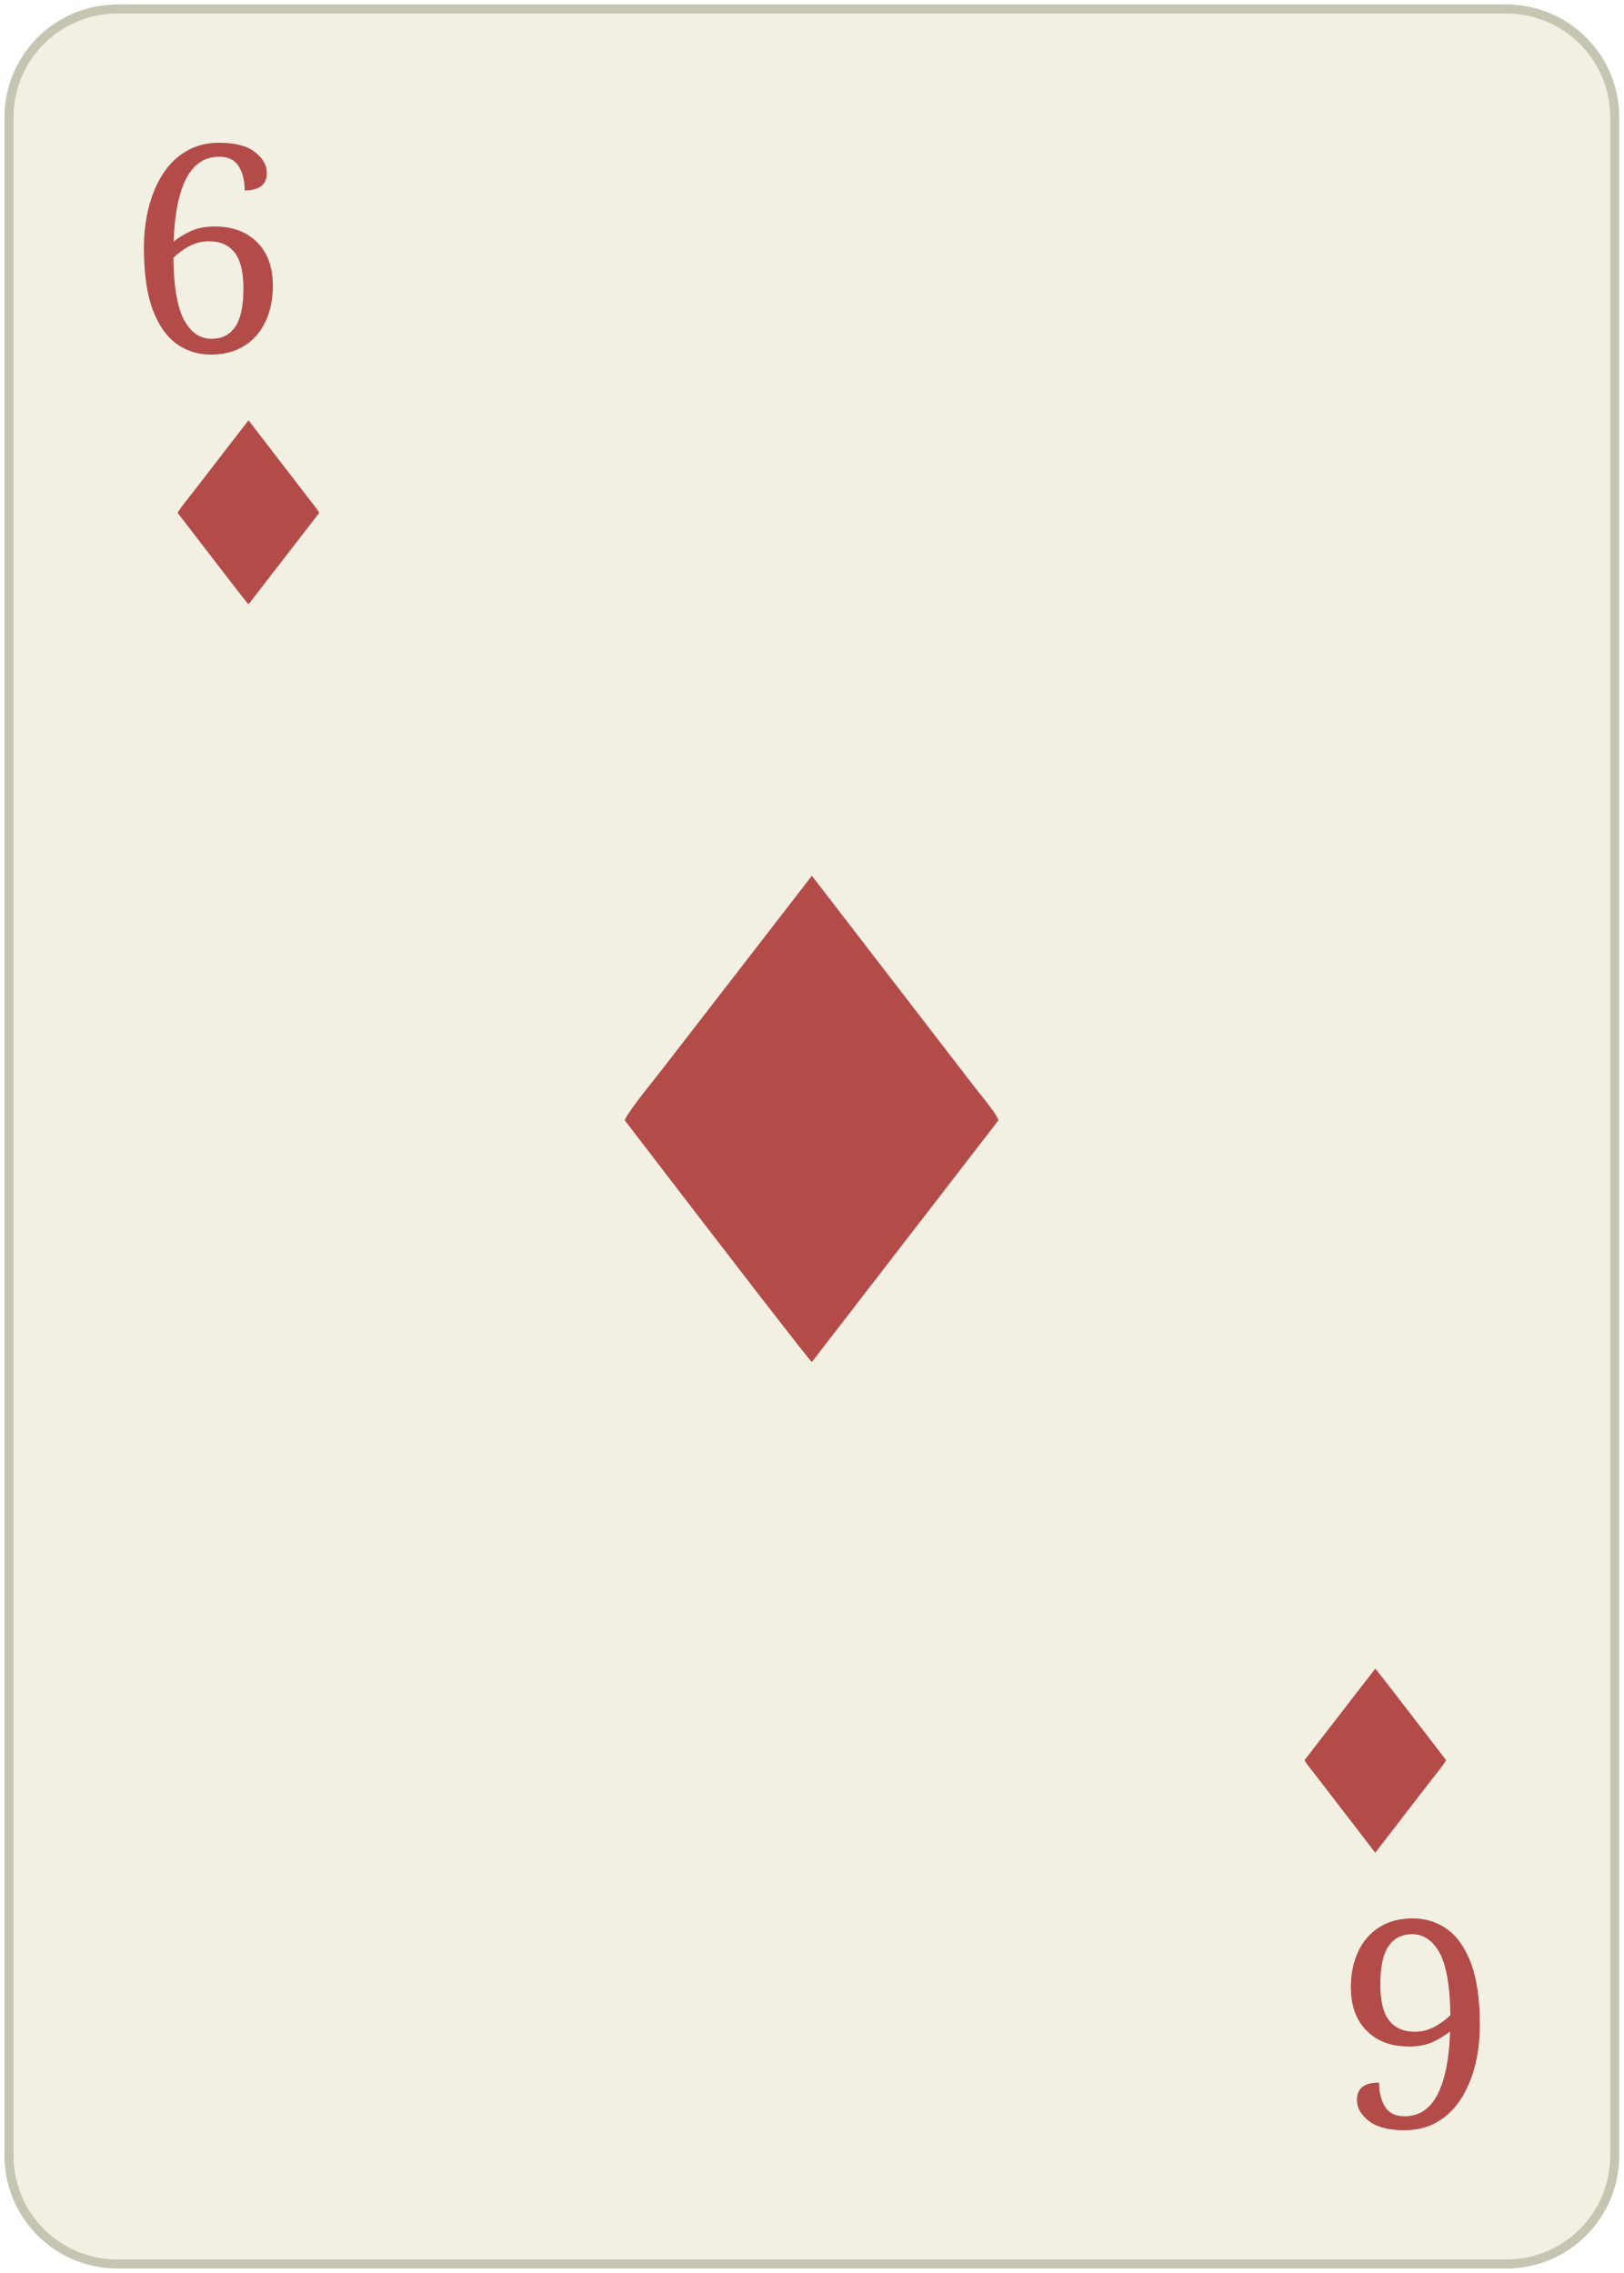
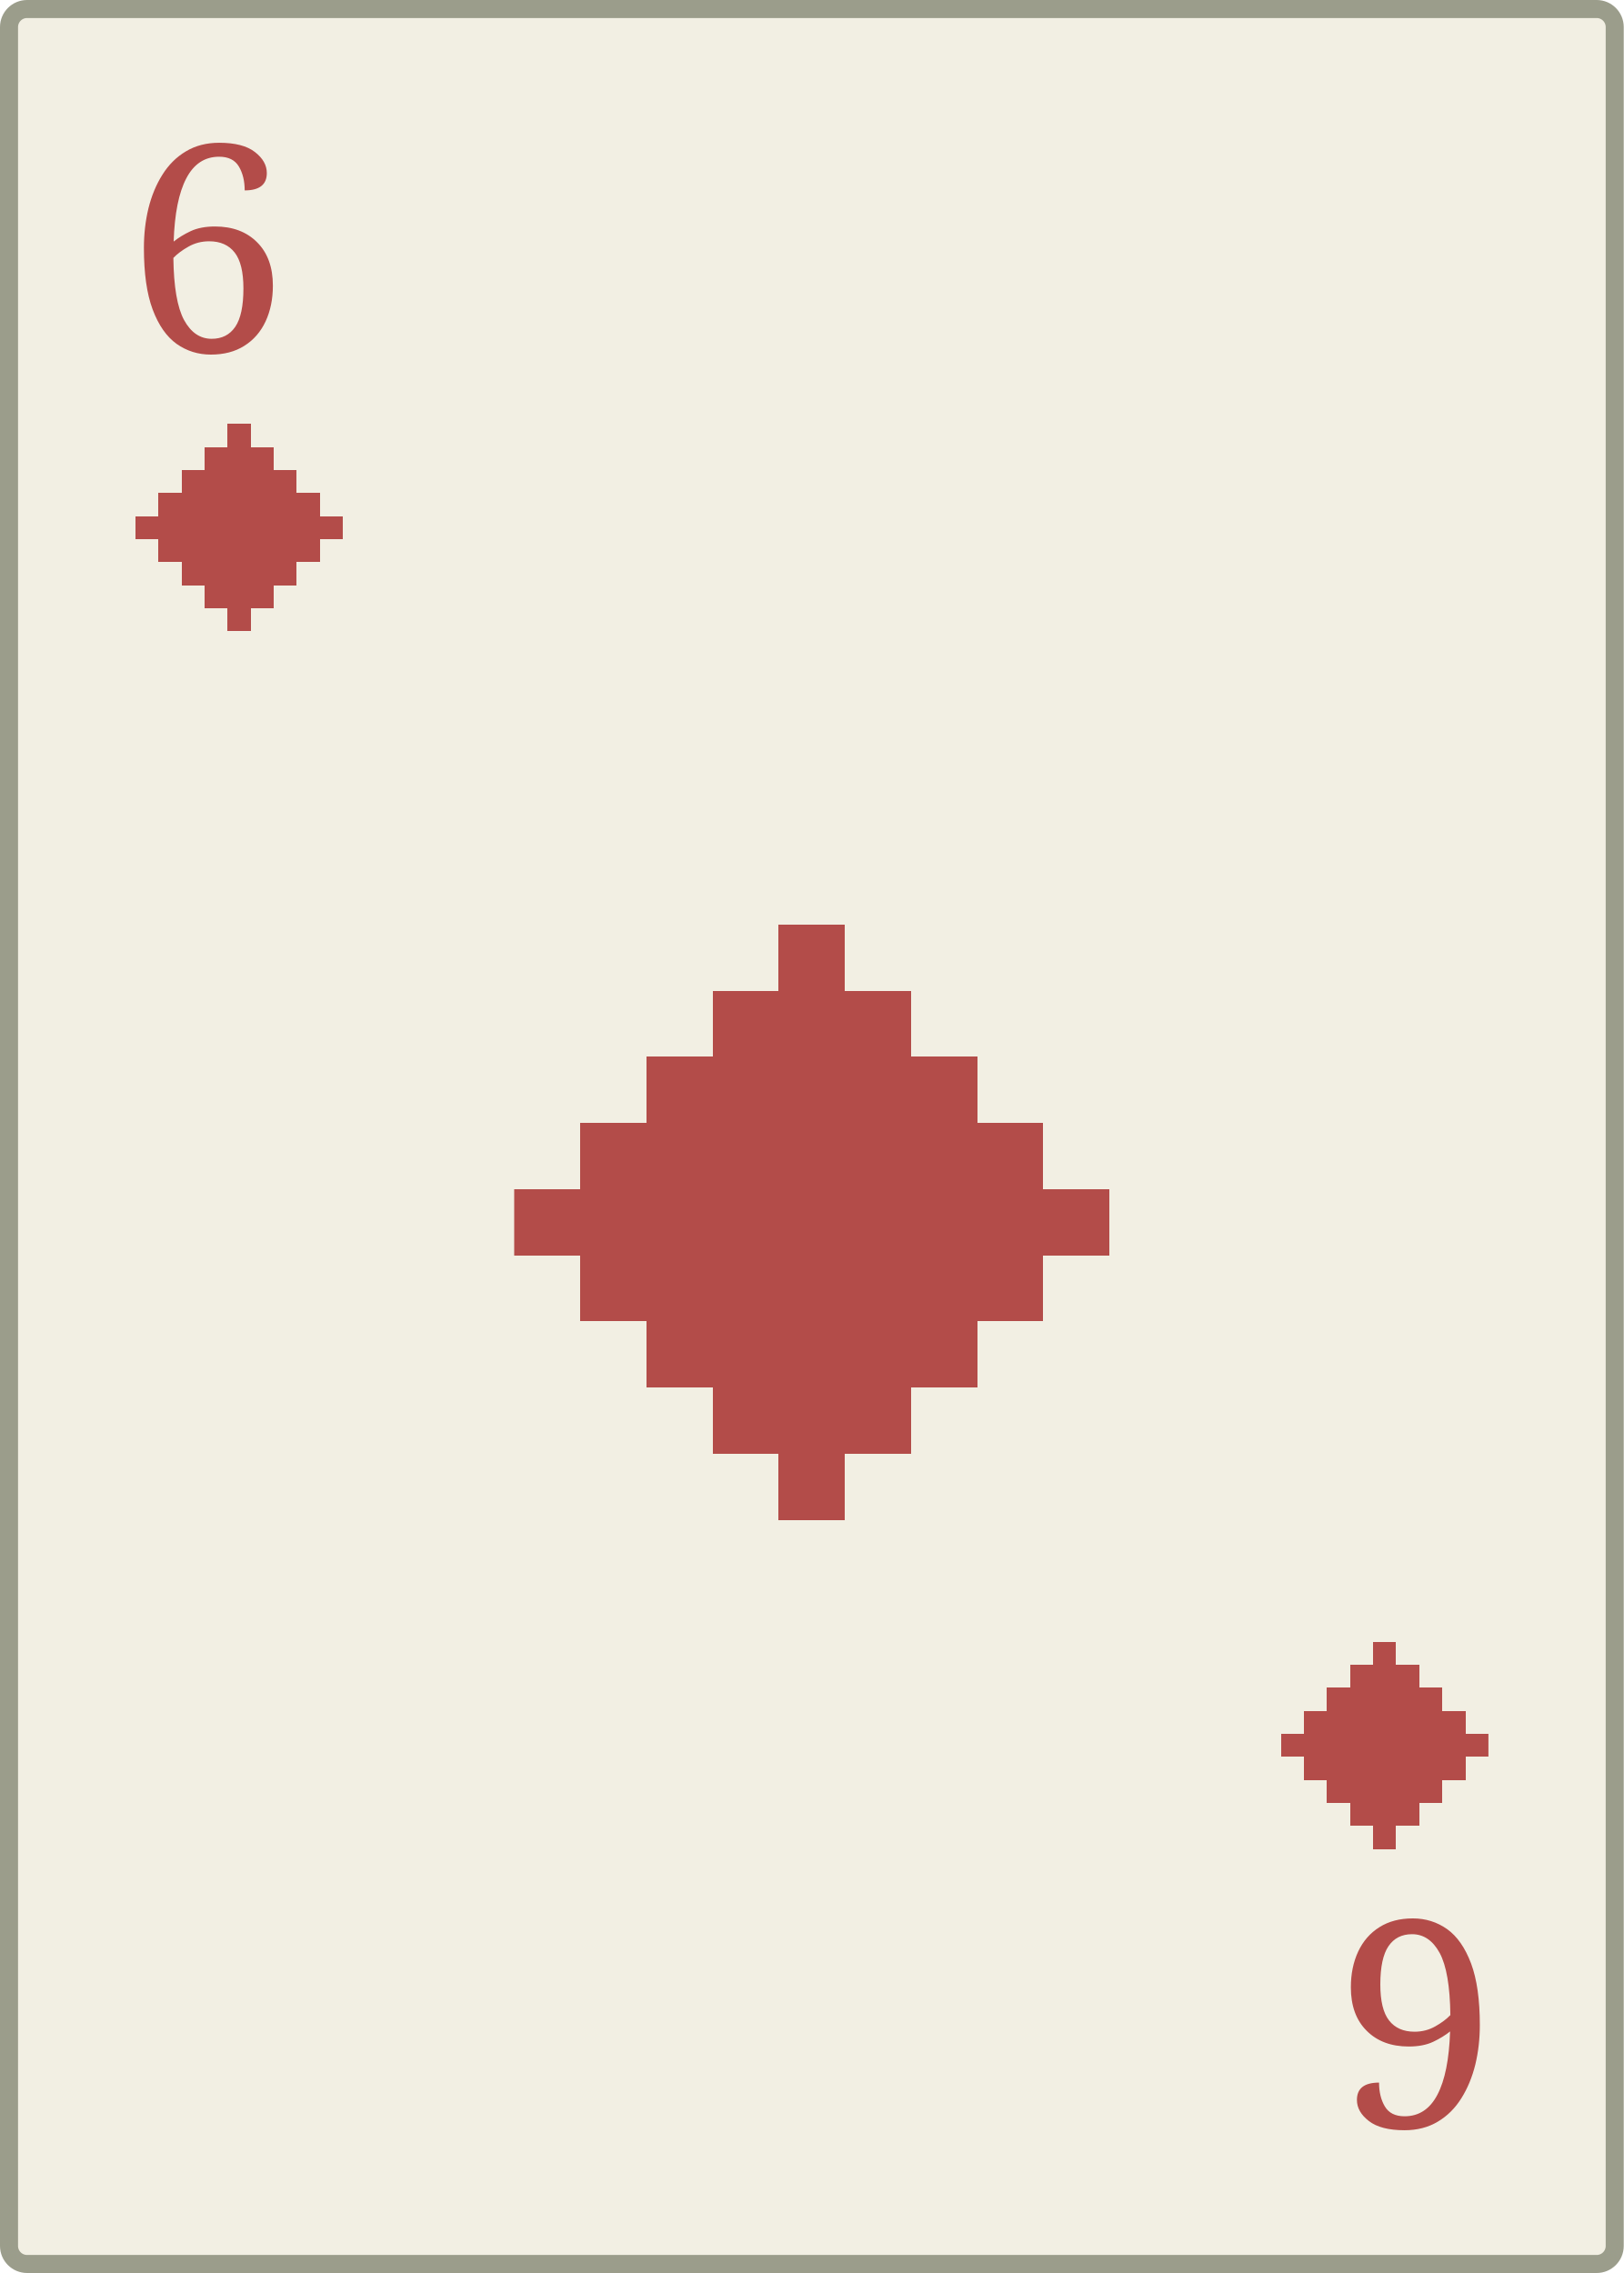
<svg xmlns="http://www.w3.org/2000/svg" viewBox="0 0 180 252">
-   <rect x="1" y="1" width="178" height="250" rx="12" fill="#f2efe3" stroke="#c5c5b2" />
+   <rect x="1" y="1" width="178" height="250" rx="2" fill="#f2efe3" stroke="#9b9d8b" stroke-width="2" />
  <g fill="#b34c49" font-family="Georgia,serif">
    <text x="14" y="39" font-size="32">6</text>
-     <text x="15" y="67" font-size="28">♦</text>
-     <text x="90" y="151" text-anchor="middle" font-size="74">♦</text>
+     <svg x="15" y="44" width="23" height="29" viewBox="0 0 9 9" shape-rendering="crispEdges" aria-hidden="true">
+       <rect x="4" y="0" width="1" height="1" fill="#b34c49" />
+       <rect x="3" y="1" width="1" height="1" fill="#b34c49" />
+       <rect x="4" y="1" width="1" height="1" fill="#b34c49" />
+       <rect x="5" y="1" width="1" height="1" fill="#b34c49" />
+       <rect x="2" y="2" width="1" height="1" fill="#b34c49" />
+       <rect x="3" y="2" width="1" height="1" fill="#b34c49" />
+       <rect x="4" y="2" width="1" height="1" fill="#b34c49" />
+       <rect x="5" y="2" width="1" height="1" fill="#b34c49" />
+       <rect x="6" y="2" width="1" height="1" fill="#b34c49" />
+       <rect x="1" y="3" width="1" height="1" fill="#b34c49" />
+       <rect x="2" y="3" width="1" height="1" fill="#b34c49" />
+       <rect x="3" y="3" width="1" height="1" fill="#b34c49" />
+       <rect x="4" y="3" width="1" height="1" fill="#b34c49" />
+       <rect x="5" y="3" width="1" height="1" fill="#b34c49" />
+       <rect x="6" y="3" width="1" height="1" fill="#b34c49" />
+       <rect x="7" y="3" width="1" height="1" fill="#b34c49" />
+       <rect x="0" y="4" width="1" height="1" fill="#b34c49" />
+       <rect x="1" y="4" width="1" height="1" fill="#b34c49" />
+       <rect x="2" y="4" width="1" height="1" fill="#b34c49" />
+       <rect x="3" y="4" width="1" height="1" fill="#b34c49" />
+       <rect x="4" y="4" width="1" height="1" fill="#b34c49" />
+       <rect x="5" y="4" width="1" height="1" fill="#b34c49" />
+       <rect x="6" y="4" width="1" height="1" fill="#b34c49" />
+       <rect x="7" y="4" width="1" height="1" fill="#b34c49" />
+       <rect x="8" y="4" width="1" height="1" fill="#b34c49" />
+       <rect x="1" y="5" width="1" height="1" fill="#b34c49" />
+       <rect x="2" y="5" width="1" height="1" fill="#b34c49" />
+       <rect x="3" y="5" width="1" height="1" fill="#b34c49" />
+       <rect x="4" y="5" width="1" height="1" fill="#b34c49" />
+       <rect x="5" y="5" width="1" height="1" fill="#b34c49" />
+       <rect x="6" y="5" width="1" height="1" fill="#b34c49" />
+       <rect x="7" y="5" width="1" height="1" fill="#b34c49" />
+       <rect x="2" y="6" width="1" height="1" fill="#b34c49" />
+       <rect x="3" y="6" width="1" height="1" fill="#b34c49" />
+       <rect x="4" y="6" width="1" height="1" fill="#b34c49" />
+       <rect x="5" y="6" width="1" height="1" fill="#b34c49" />
+       <rect x="6" y="6" width="1" height="1" fill="#b34c49" />
+       <rect x="3" y="7" width="1" height="1" fill="#b34c49" />
+       <rect x="4" y="7" width="1" height="1" fill="#b34c49" />
+       <rect x="5" y="7" width="1" height="1" fill="#b34c49" />
+       <rect x="4" y="8" width="1" height="1" fill="#b34c49" />
+     </svg>
+     <svg x="57" y="95" width="66" height="81" viewBox="0 0 9 9" shape-rendering="crispEdges" aria-hidden="true">
+       <rect x="4" y="0" width="1" height="1" fill="#b34c49" />
+       <rect x="3" y="1" width="1" height="1" fill="#b34c49" />
+       <rect x="4" y="1" width="1" height="1" fill="#b34c49" />
+       <rect x="5" y="1" width="1" height="1" fill="#b34c49" />
+       <rect x="2" y="2" width="1" height="1" fill="#b34c49" />
+       <rect x="3" y="2" width="1" height="1" fill="#b34c49" />
+       <rect x="4" y="2" width="1" height="1" fill="#b34c49" />
+       <rect x="5" y="2" width="1" height="1" fill="#b34c49" />
+       <rect x="6" y="2" width="1" height="1" fill="#b34c49" />
+       <rect x="1" y="3" width="1" height="1" fill="#b34c49" />
+       <rect x="2" y="3" width="1" height="1" fill="#b34c49" />
+       <rect x="3" y="3" width="1" height="1" fill="#b34c49" />
+       <rect x="4" y="3" width="1" height="1" fill="#b34c49" />
+       <rect x="5" y="3" width="1" height="1" fill="#b34c49" />
+       <rect x="6" y="3" width="1" height="1" fill="#b34c49" />
+       <rect x="7" y="3" width="1" height="1" fill="#b34c49" />
+       <rect x="0" y="4" width="1" height="1" fill="#b34c49" />
+       <rect x="1" y="4" width="1" height="1" fill="#b34c49" />
+       <rect x="2" y="4" width="1" height="1" fill="#b34c49" />
+       <rect x="3" y="4" width="1" height="1" fill="#b34c49" />
+       <rect x="4" y="4" width="1" height="1" fill="#b34c49" />
+       <rect x="5" y="4" width="1" height="1" fill="#b34c49" />
+       <rect x="6" y="4" width="1" height="1" fill="#b34c49" />
+       <rect x="7" y="4" width="1" height="1" fill="#b34c49" />
+       <rect x="8" y="4" width="1" height="1" fill="#b34c49" />
+       <rect x="1" y="5" width="1" height="1" fill="#b34c49" />
+       <rect x="2" y="5" width="1" height="1" fill="#b34c49" />
+       <rect x="3" y="5" width="1" height="1" fill="#b34c49" />
+       <rect x="4" y="5" width="1" height="1" fill="#b34c49" />
+       <rect x="5" y="5" width="1" height="1" fill="#b34c49" />
+       <rect x="6" y="5" width="1" height="1" fill="#b34c49" />
+       <rect x="7" y="5" width="1" height="1" fill="#b34c49" />
+       <rect x="2" y="6" width="1" height="1" fill="#b34c49" />
+       <rect x="3" y="6" width="1" height="1" fill="#b34c49" />
+       <rect x="4" y="6" width="1" height="1" fill="#b34c49" />
+       <rect x="5" y="6" width="1" height="1" fill="#b34c49" />
+       <rect x="6" y="6" width="1" height="1" fill="#b34c49" />
+       <rect x="3" y="7" width="1" height="1" fill="#b34c49" />
+       <rect x="4" y="7" width="1" height="1" fill="#b34c49" />
+       <rect x="5" y="7" width="1" height="1" fill="#b34c49" />
+       <rect x="4" y="8" width="1" height="1" fill="#b34c49" />
+     </svg>
    <g transform="rotate(180 90 126)">
      <text x="14" y="39" font-size="32">6</text>
-       <text x="15" y="67" font-size="28">♦</text>
+       <svg x="15" y="44" width="23" height="29" viewBox="0 0 9 9" shape-rendering="crispEdges" aria-hidden="true">
+         <rect x="4" y="0" width="1" height="1" fill="#b34c49" />
+         <rect x="3" y="1" width="1" height="1" fill="#b34c49" />
+         <rect x="4" y="1" width="1" height="1" fill="#b34c49" />
+         <rect x="5" y="1" width="1" height="1" fill="#b34c49" />
+         <rect x="2" y="2" width="1" height="1" fill="#b34c49" />
+         <rect x="3" y="2" width="1" height="1" fill="#b34c49" />
+         <rect x="4" y="2" width="1" height="1" fill="#b34c49" />
+         <rect x="5" y="2" width="1" height="1" fill="#b34c49" />
+         <rect x="6" y="2" width="1" height="1" fill="#b34c49" />
+         <rect x="1" y="3" width="1" height="1" fill="#b34c49" />
+         <rect x="2" y="3" width="1" height="1" fill="#b34c49" />
+         <rect x="3" y="3" width="1" height="1" fill="#b34c49" />
+         <rect x="4" y="3" width="1" height="1" fill="#b34c49" />
+         <rect x="5" y="3" width="1" height="1" fill="#b34c49" />
+         <rect x="6" y="3" width="1" height="1" fill="#b34c49" />
+         <rect x="7" y="3" width="1" height="1" fill="#b34c49" />
+         <rect x="0" y="4" width="1" height="1" fill="#b34c49" />
+         <rect x="1" y="4" width="1" height="1" fill="#b34c49" />
+         <rect x="2" y="4" width="1" height="1" fill="#b34c49" />
+         <rect x="3" y="4" width="1" height="1" fill="#b34c49" />
+         <rect x="4" y="4" width="1" height="1" fill="#b34c49" />
+         <rect x="5" y="4" width="1" height="1" fill="#b34c49" />
+         <rect x="6" y="4" width="1" height="1" fill="#b34c49" />
+         <rect x="7" y="4" width="1" height="1" fill="#b34c49" />
+         <rect x="8" y="4" width="1" height="1" fill="#b34c49" />
+         <rect x="1" y="5" width="1" height="1" fill="#b34c49" />
+         <rect x="2" y="5" width="1" height="1" fill="#b34c49" />
+         <rect x="3" y="5" width="1" height="1" fill="#b34c49" />
+         <rect x="4" y="5" width="1" height="1" fill="#b34c49" />
+         <rect x="5" y="5" width="1" height="1" fill="#b34c49" />
+         <rect x="6" y="5" width="1" height="1" fill="#b34c49" />
+         <rect x="7" y="5" width="1" height="1" fill="#b34c49" />
+         <rect x="2" y="6" width="1" height="1" fill="#b34c49" />
+         <rect x="3" y="6" width="1" height="1" fill="#b34c49" />
+         <rect x="4" y="6" width="1" height="1" fill="#b34c49" />
+         <rect x="5" y="6" width="1" height="1" fill="#b34c49" />
+         <rect x="6" y="6" width="1" height="1" fill="#b34c49" />
+         <rect x="3" y="7" width="1" height="1" fill="#b34c49" />
+         <rect x="4" y="7" width="1" height="1" fill="#b34c49" />
+         <rect x="5" y="7" width="1" height="1" fill="#b34c49" />
+         <rect x="4" y="8" width="1" height="1" fill="#b34c49" />
+       </svg>
    </g>
  </g>
</svg>
